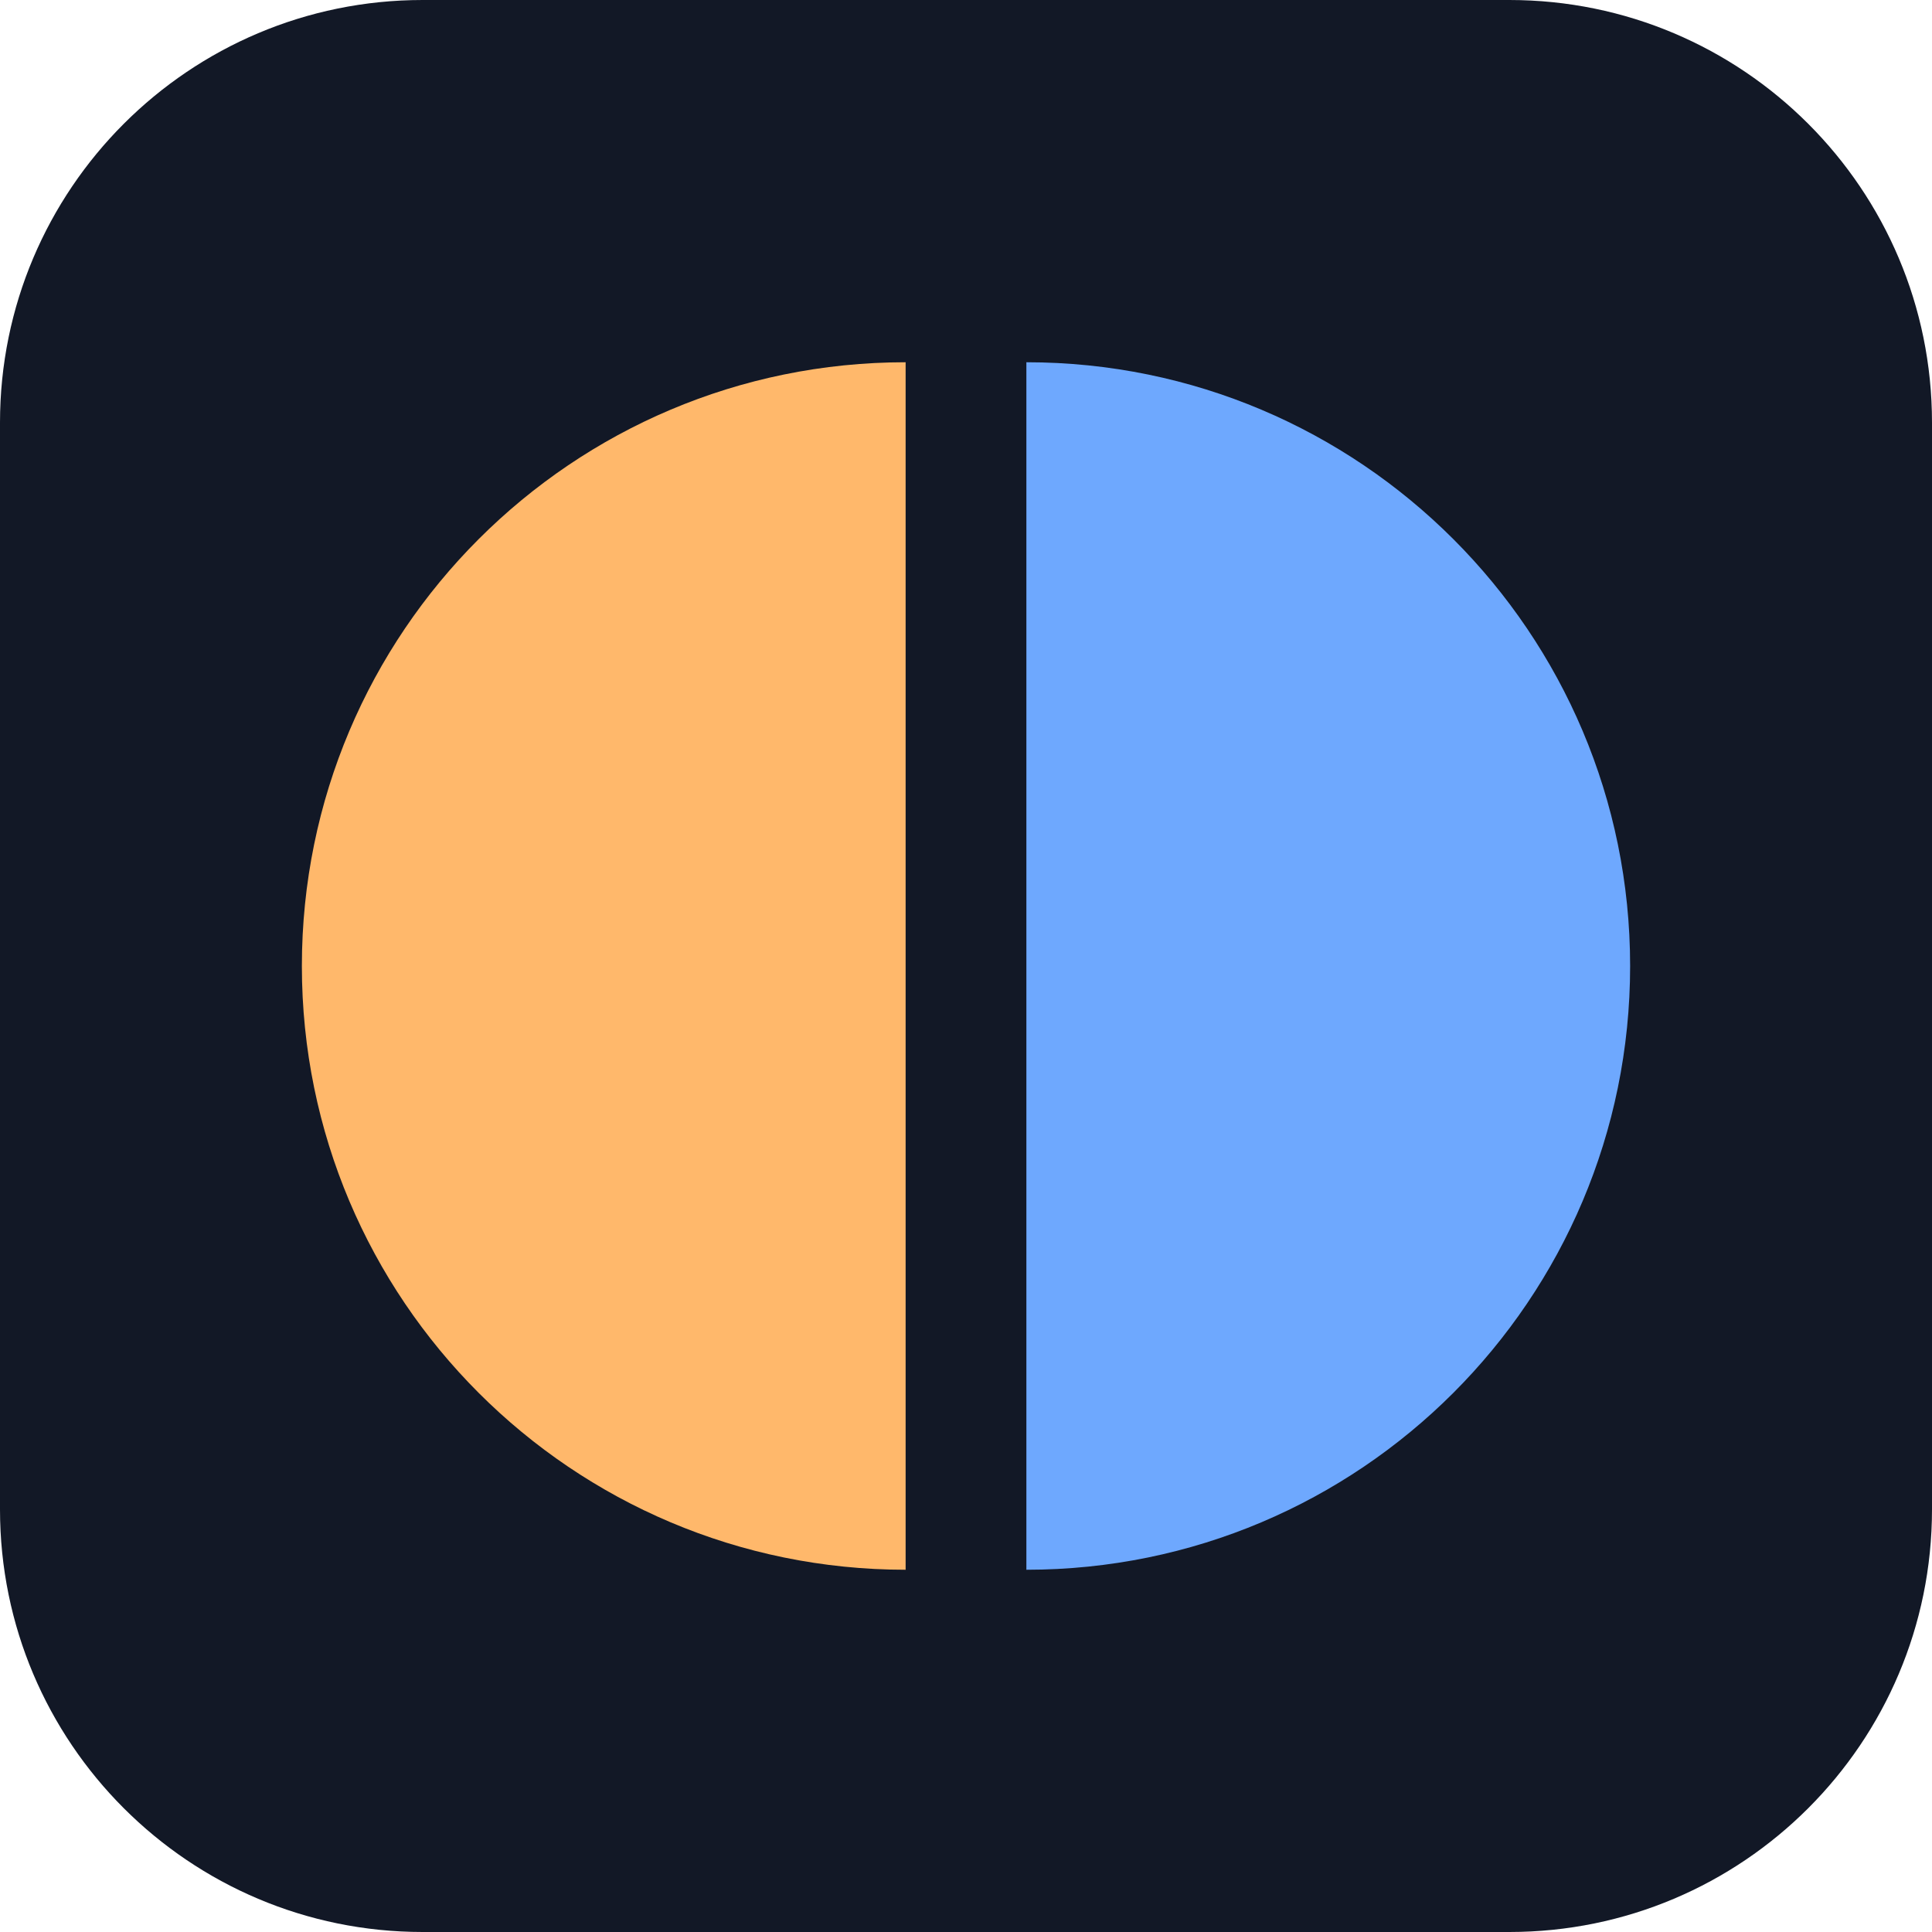
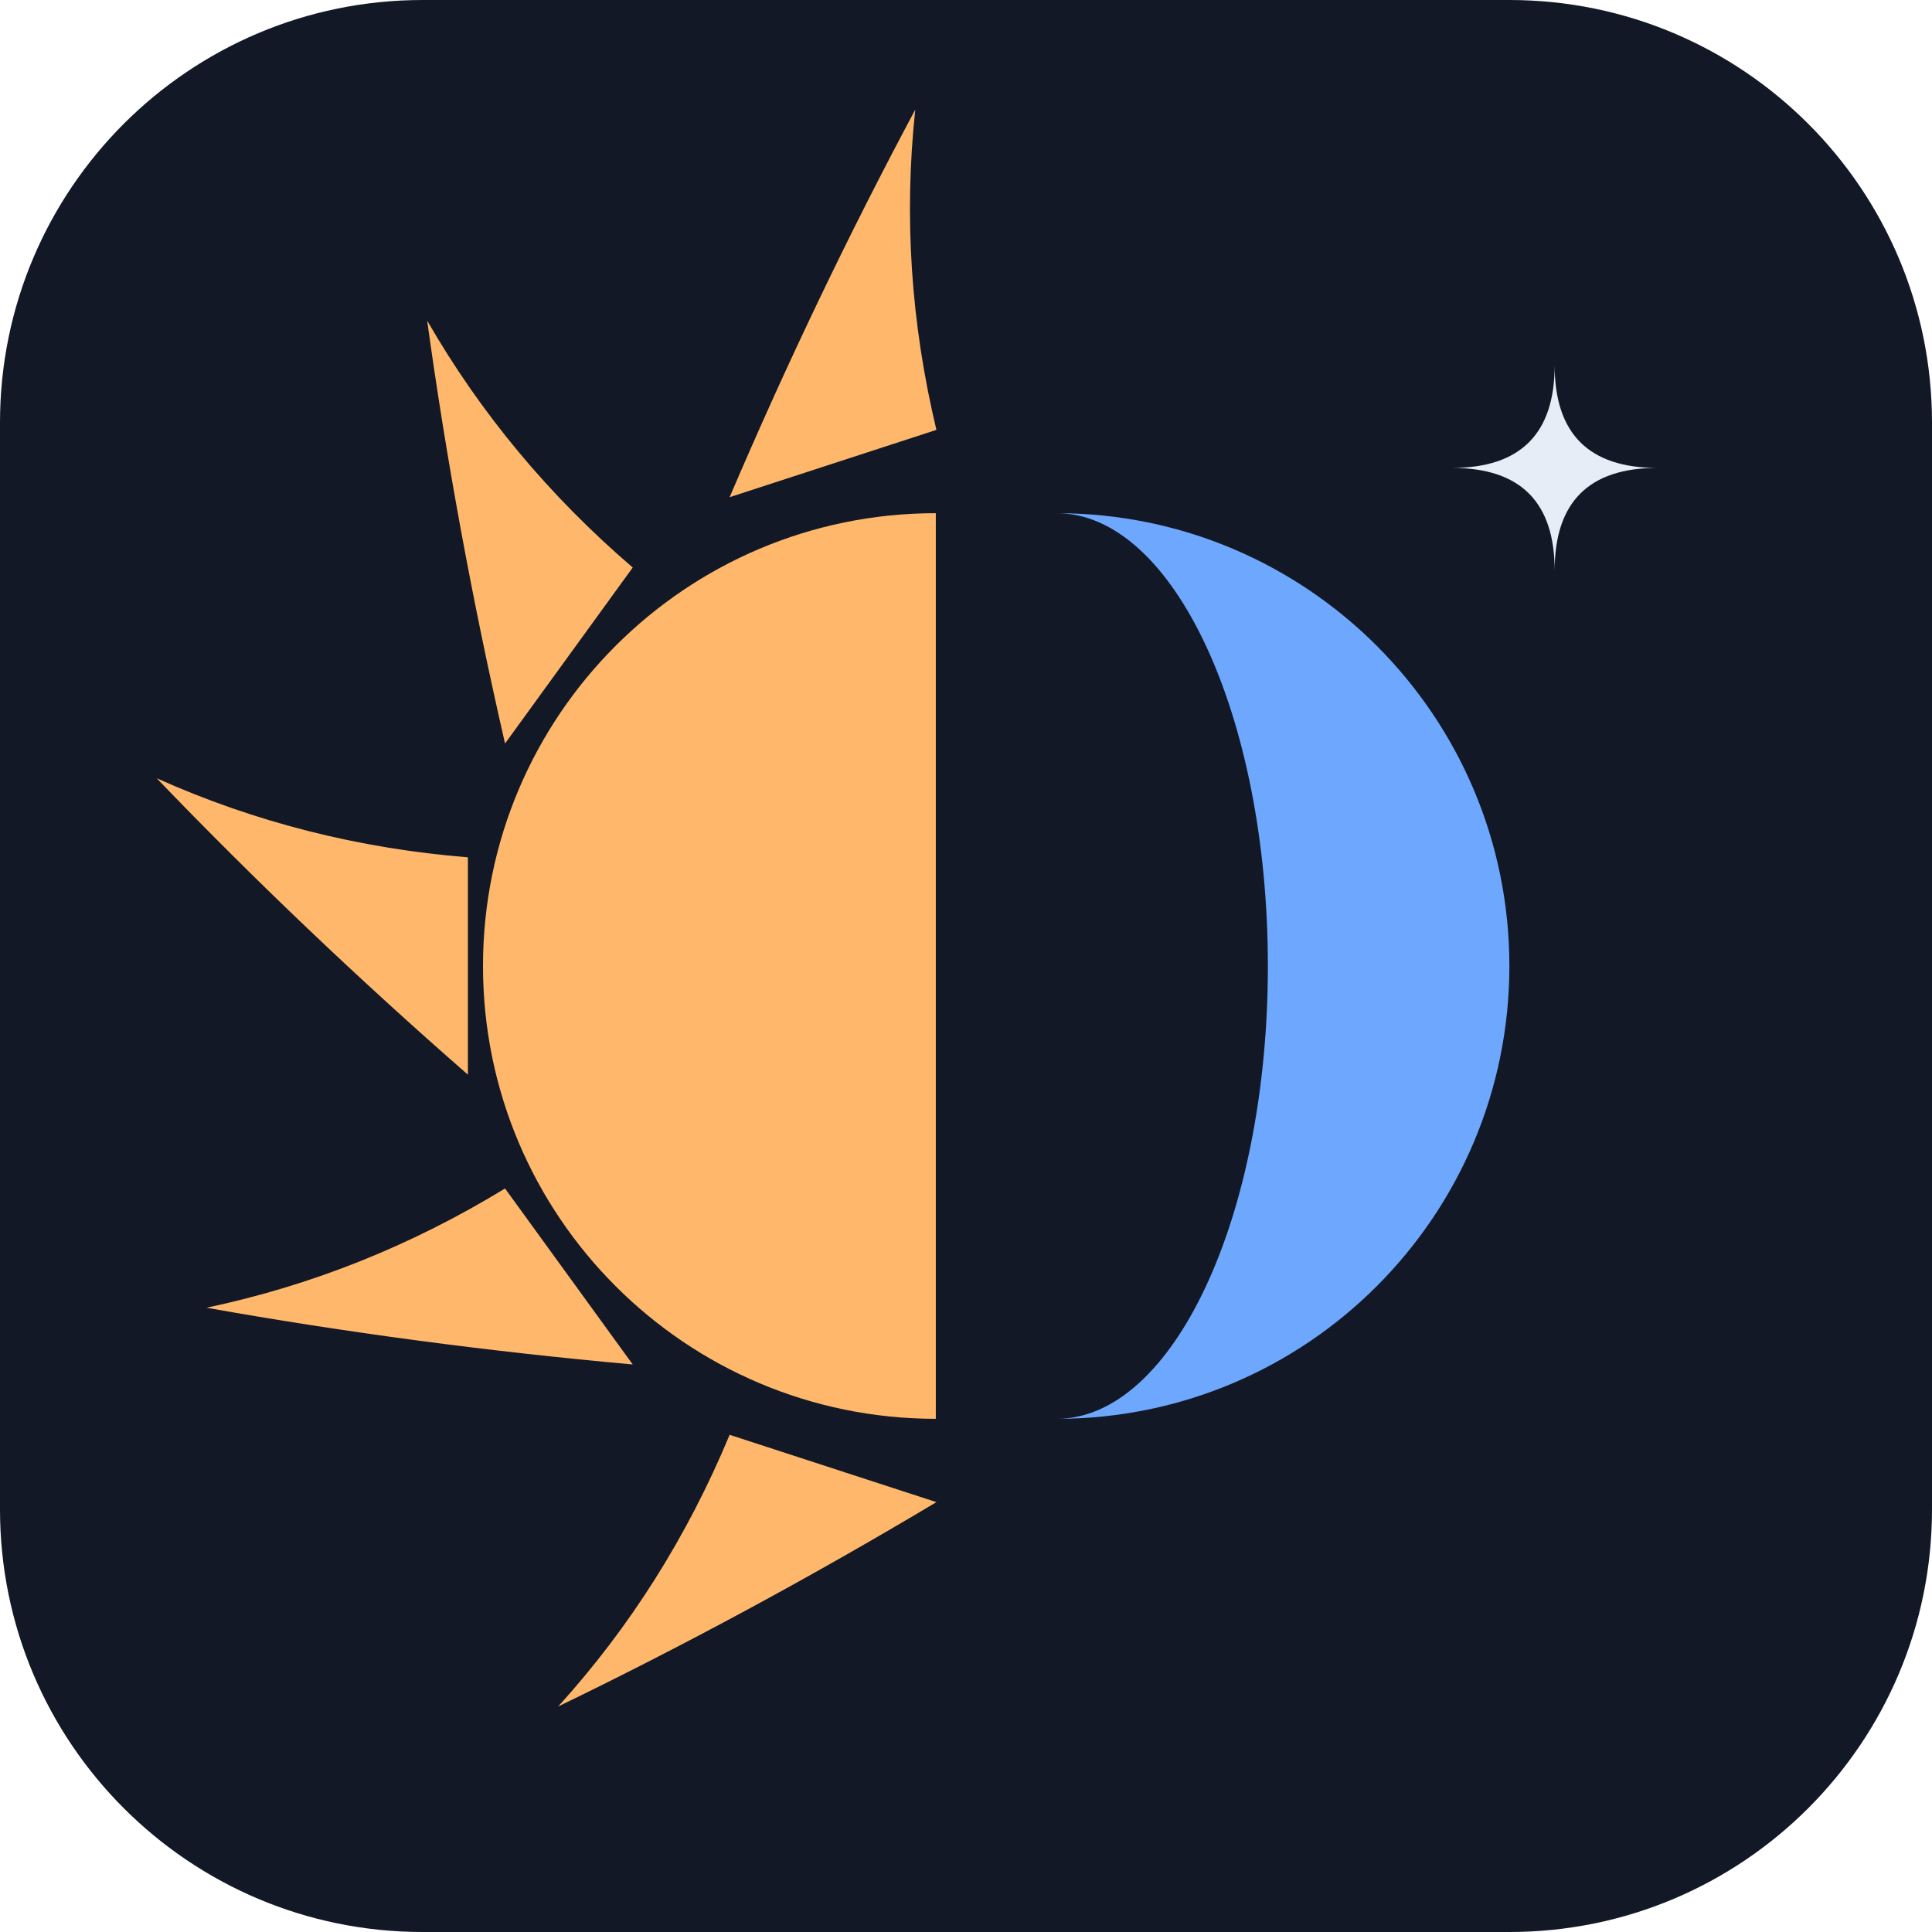
<svg xmlns="http://www.w3.org/2000/svg" viewBox="0 0 64 64">
  <rect width="64" height="64" rx="14" fill="#121826" />
-   <path d="M30 12a20 20 0 0 0 0 40z" fill="#ffb86b" />
-   <path d="M34 12a20 20 0 0 1 0 40z" fill="#6ea8fe" />
+   <g fill="#ffb86b">
+     <path d="M24.17 47.53 Q22.07 52.58 18.49 56.53 Q24.81 53.47 31.02 49.76Z" />
+     <path d="M16.73 39.37 Q12.06 42.22 6.84 43.32 Q13.75 44.55 20.96 45.20Z" />
+     <path d="M15.50 28.40 Q10.05 27.96 5.19 25.78 Q10.05 30.84 15.50 35.60Z" />
+     <path d="M20.96 18.80 Q16.81 15.24 14.15 10.62 Q15.11 17.57 16.73 24.63Z" />
+     <path d="M31.02 14.24 Q29.75 8.93 30.32 3.63 Q27.01 9.82 24.17 16.47Z" />
+   </g>
+   <path d="M31 17a15 15 0 0 0 0 30z" fill="#ffb86b" />
+   <path d="M35 17a15 15 0 0 1 0 30a7 15 0 0 0 0-30z" fill="#6ea8fe" />
+   <g fill="#e6edf6">
+     <path d="M51.5 12.1 Q51.5 15.5 54.9 15.5 Q51.5 15.5 51.5 18.9 Q51.5 15.5 48.1 15.5 Q51.5 15.5 51.5 12.1Z" />
+   </g>
</svg>
